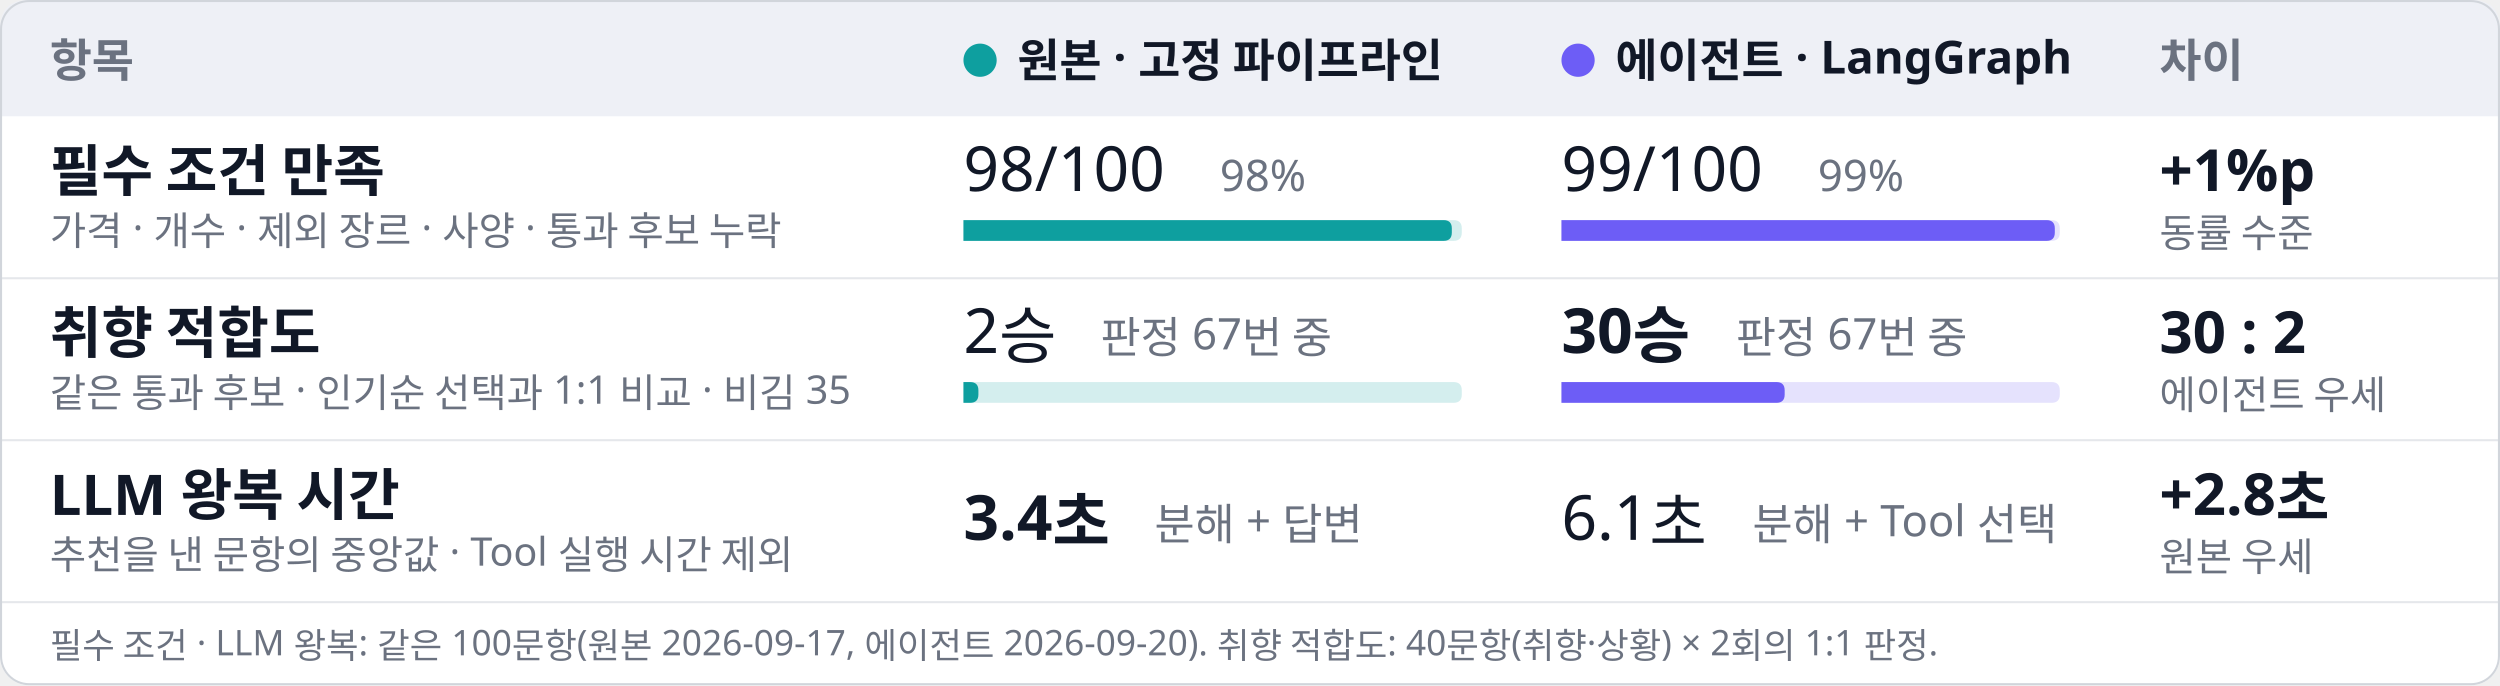
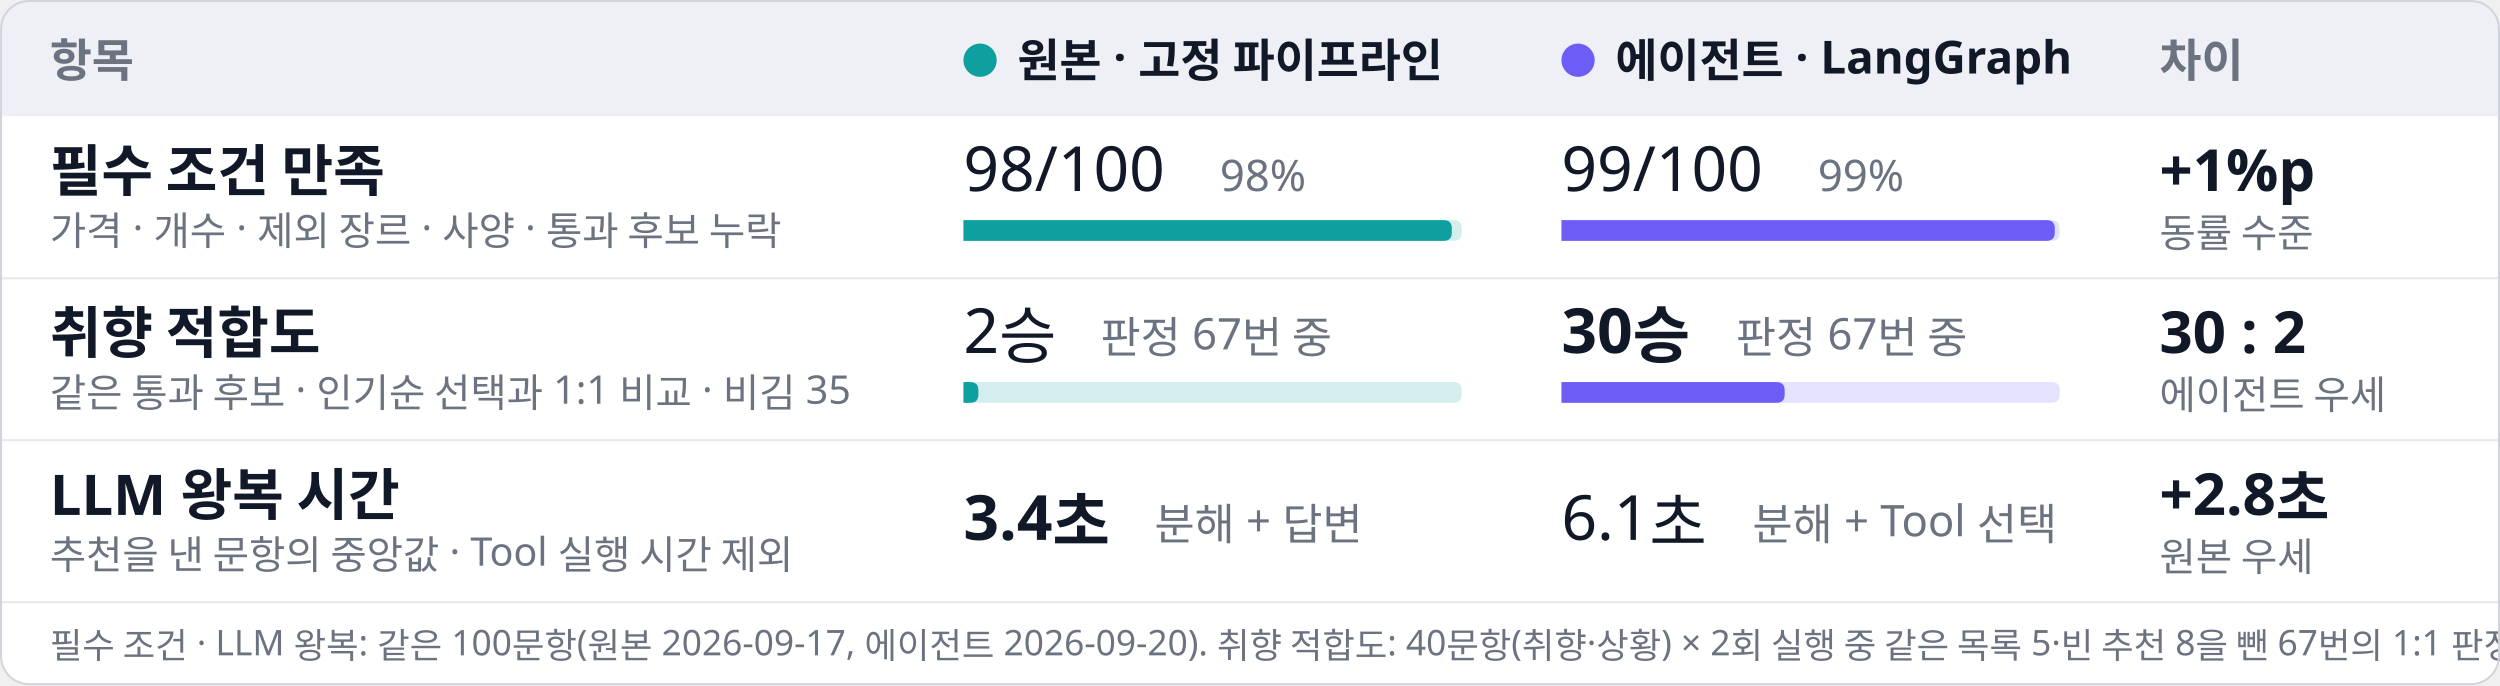
<svg xmlns="http://www.w3.org/2000/svg" width="1204" height="330" viewBox="56 172 1204 330" font-family="Apple SD Gothic Neo, Pretendard, Noto Sans KR, sans-serif">
  <rect x="56" y="172" width="1204" height="330" rx="14" fill="white" />
  <path d="M56 228 V186 Q56 172 70 172 H1246 Q1260 172 1260 186 V228 Z" fill="#EEF0F6" />
  <text x="80" y="209" font-size="22" fill="#6B7280" font-weight="600" text-anchor="start">항목</text>
  <circle cx="528" cy="201" r="8" fill="#0E9F9F" />
  <text x="546" y="209" font-size="22" fill="#111827" font-weight="600" text-anchor="start">원본 · 고정 파이프라인</text>
  <circle cx="816" cy="201" r="8" fill="#6D5DF6" />
  <text x="834" y="209" font-size="22" fill="#111827" font-weight="600" text-anchor="start">에이전트 · LangGraph</text>
  <text x="1096" y="209" font-size="22" fill="#6B7280" font-weight="600" text-anchor="start">차이</text>
  <text x="80" y="264" font-size="27" fill="#111827" font-weight="600" text-anchor="start">필수 조건 만족</text>
  <text x="80" y="290" font-size="19" fill="#6B7280" font-weight="400" text-anchor="start">가격 · 개수 · 제외 장르 · 사양 · 통과 후보 누락</text>
  <text x="520" y="264" font-size="30" fill="#111827" font-weight="500" text-anchor="start">98/100</text>
  <text x="643.5" y="264" font-size="21" fill="#6B7280" font-weight="400" text-anchor="start">98%</text>
  <path d="M520 278 H756 Q760 278 760 282 V284 Q760 288 756 288 H520 Z" fill="#D4EEEE" />
  <path d="M520 278 H751.2 Q755.2 278 755.2 282 V284 Q755.2 288 751.2 288 H520 Z" fill="#0E9F9F" />
  <text x="808" y="264" font-size="30" fill="#111827" font-weight="500" text-anchor="start">99/100</text>
  <text x="931.5" y="264" font-size="21" fill="#6B7280" font-weight="400" text-anchor="start">99%</text>
  <path d="M808 278 H1044 Q1048 278 1048 282 V284 Q1048 288 1044 288 H808 Z" fill="#E5E2FD" />
  <path d="M808 278 H1041.6 Q1045.6 278 1045.6 282 V284 Q1045.6 288 1041.6 288 H808 Z" fill="#6D5DF6" />
  <text x="1096" y="264" font-size="28" fill="#111827" font-weight="700" text-anchor="start">+1%p</text>
  <text x="1096" y="291" font-size="19" fill="#6B7280" font-weight="400" text-anchor="start">동률 수준</text>
  <line x1="56" y1="306" x2="1260" y2="306" stroke="#E5E7EB" />
  <text x="80" y="342" font-size="27" fill="#111827" font-weight="600" text-anchor="start">취향 적합도</text>
  <text x="80" y="368" font-size="19" fill="#6B7280" font-weight="400" text-anchor="start">같은 통과 후보 · 인기순 선택과 1:1 비교 · 비김 35</text>
  <text x="520" y="342" font-size="30" fill="#111827" font-weight="500" text-anchor="start">2승</text>
  <text x="586" y="342" font-size="21" fill="#6B7280" font-weight="400" text-anchor="start">판정 67번 중</text>
  <path d="M520 356 H756 Q760 356 760 360 V362 Q760 366 756 366 H520 Z" fill="#D4EEEE" />
  <path d="M520 356 H523.2 Q527.2 356 527.2 360 V362 Q527.2 366 523.2 366 H520 Z" fill="#0E9F9F" />
  <text x="808" y="342" font-size="30" fill="#111827" font-weight="700" text-anchor="start">30승</text>
  <text x="892" y="342" font-size="21" fill="#6B7280" font-weight="400" text-anchor="start">판정 67번 중</text>
  <path d="M808 356 H1044 Q1048 356 1048 360 V362 Q1048 366 1044 366 H808 Z" fill="#E5E2FD" />
  <path d="M808 356 H911.5 Q915.5 356 915.5 360 V362 Q915.5 366 911.5 366 H808 Z" fill="#6D5DF6" />
  <text x="1096" y="342" font-size="28" fill="#111827" font-weight="700" text-anchor="start">30 : 2</text>
  <text x="1096" y="369" font-size="19" fill="#6B7280" font-weight="400" text-anchor="start">에이전트 우세</text>
  <line x1="56" y1="384" x2="1260" y2="384" stroke="#E5E7EB" />
  <text x="80" y="420" font-size="27" fill="#111827" font-weight="600" text-anchor="start">LLM 왕복 시간</text>
  <text x="80" y="446" font-size="19" fill="#6B7280" font-weight="400" text-anchor="start">추천을 낸 문항의 중앙값 · Tool 실행 시간 제외</text>
  <text x="520" y="432" font-size="30" fill="#111827" font-weight="700" text-anchor="start">3.4초</text>
  <text x="612" y="432" font-size="21" fill="#6B7280" font-weight="400" text-anchor="start">분해 + 답변</text>
  <text x="808" y="432" font-size="30" fill="#111827" font-weight="500" text-anchor="start">6.1초</text>
  <text x="900" y="432" font-size="21" fill="#6B7280" font-weight="400" text-anchor="start">분해 + Tool 선택</text>
  <text x="1096" y="420" font-size="28" fill="#111827" font-weight="700" text-anchor="start">+2.8초</text>
  <text x="1096" y="447" font-size="19" fill="#6B7280" font-weight="400" text-anchor="start">원본 우세</text>
  <line x1="56" y1="462" x2="1260" y2="462" stroke="#E5E7EB" />
-   <text x="80" y="489" font-size="17" fill="#6B7280" font-weight="400" text-anchor="start">필수 조건 · LLM 왕복: 같은 100문항(원본 2026-09-17, 에이전트 2026-09-20). 취향 적합도: 40문항(취향·상황) × 2회의 1:1 판정.</text>
+   <text x="80" y="489" font-size="17" fill="#6B7280" font-weight="400" text-anchor="start">필수 조건 · LLM 왕복: 같은 100문항(원본 2026-09-17, 에이전트 2026-09-20). 취향 적합도: 40문항(취향·상황) × 2회 실행 중 같은 목록 5·빈 추천 8을 뺀 67번의 1:1 판정.</text>
  <rect x="56.5" y="172.5" width="1203" height="329" rx="13.5" fill="none" stroke="#D1D5DB" />
</svg>
